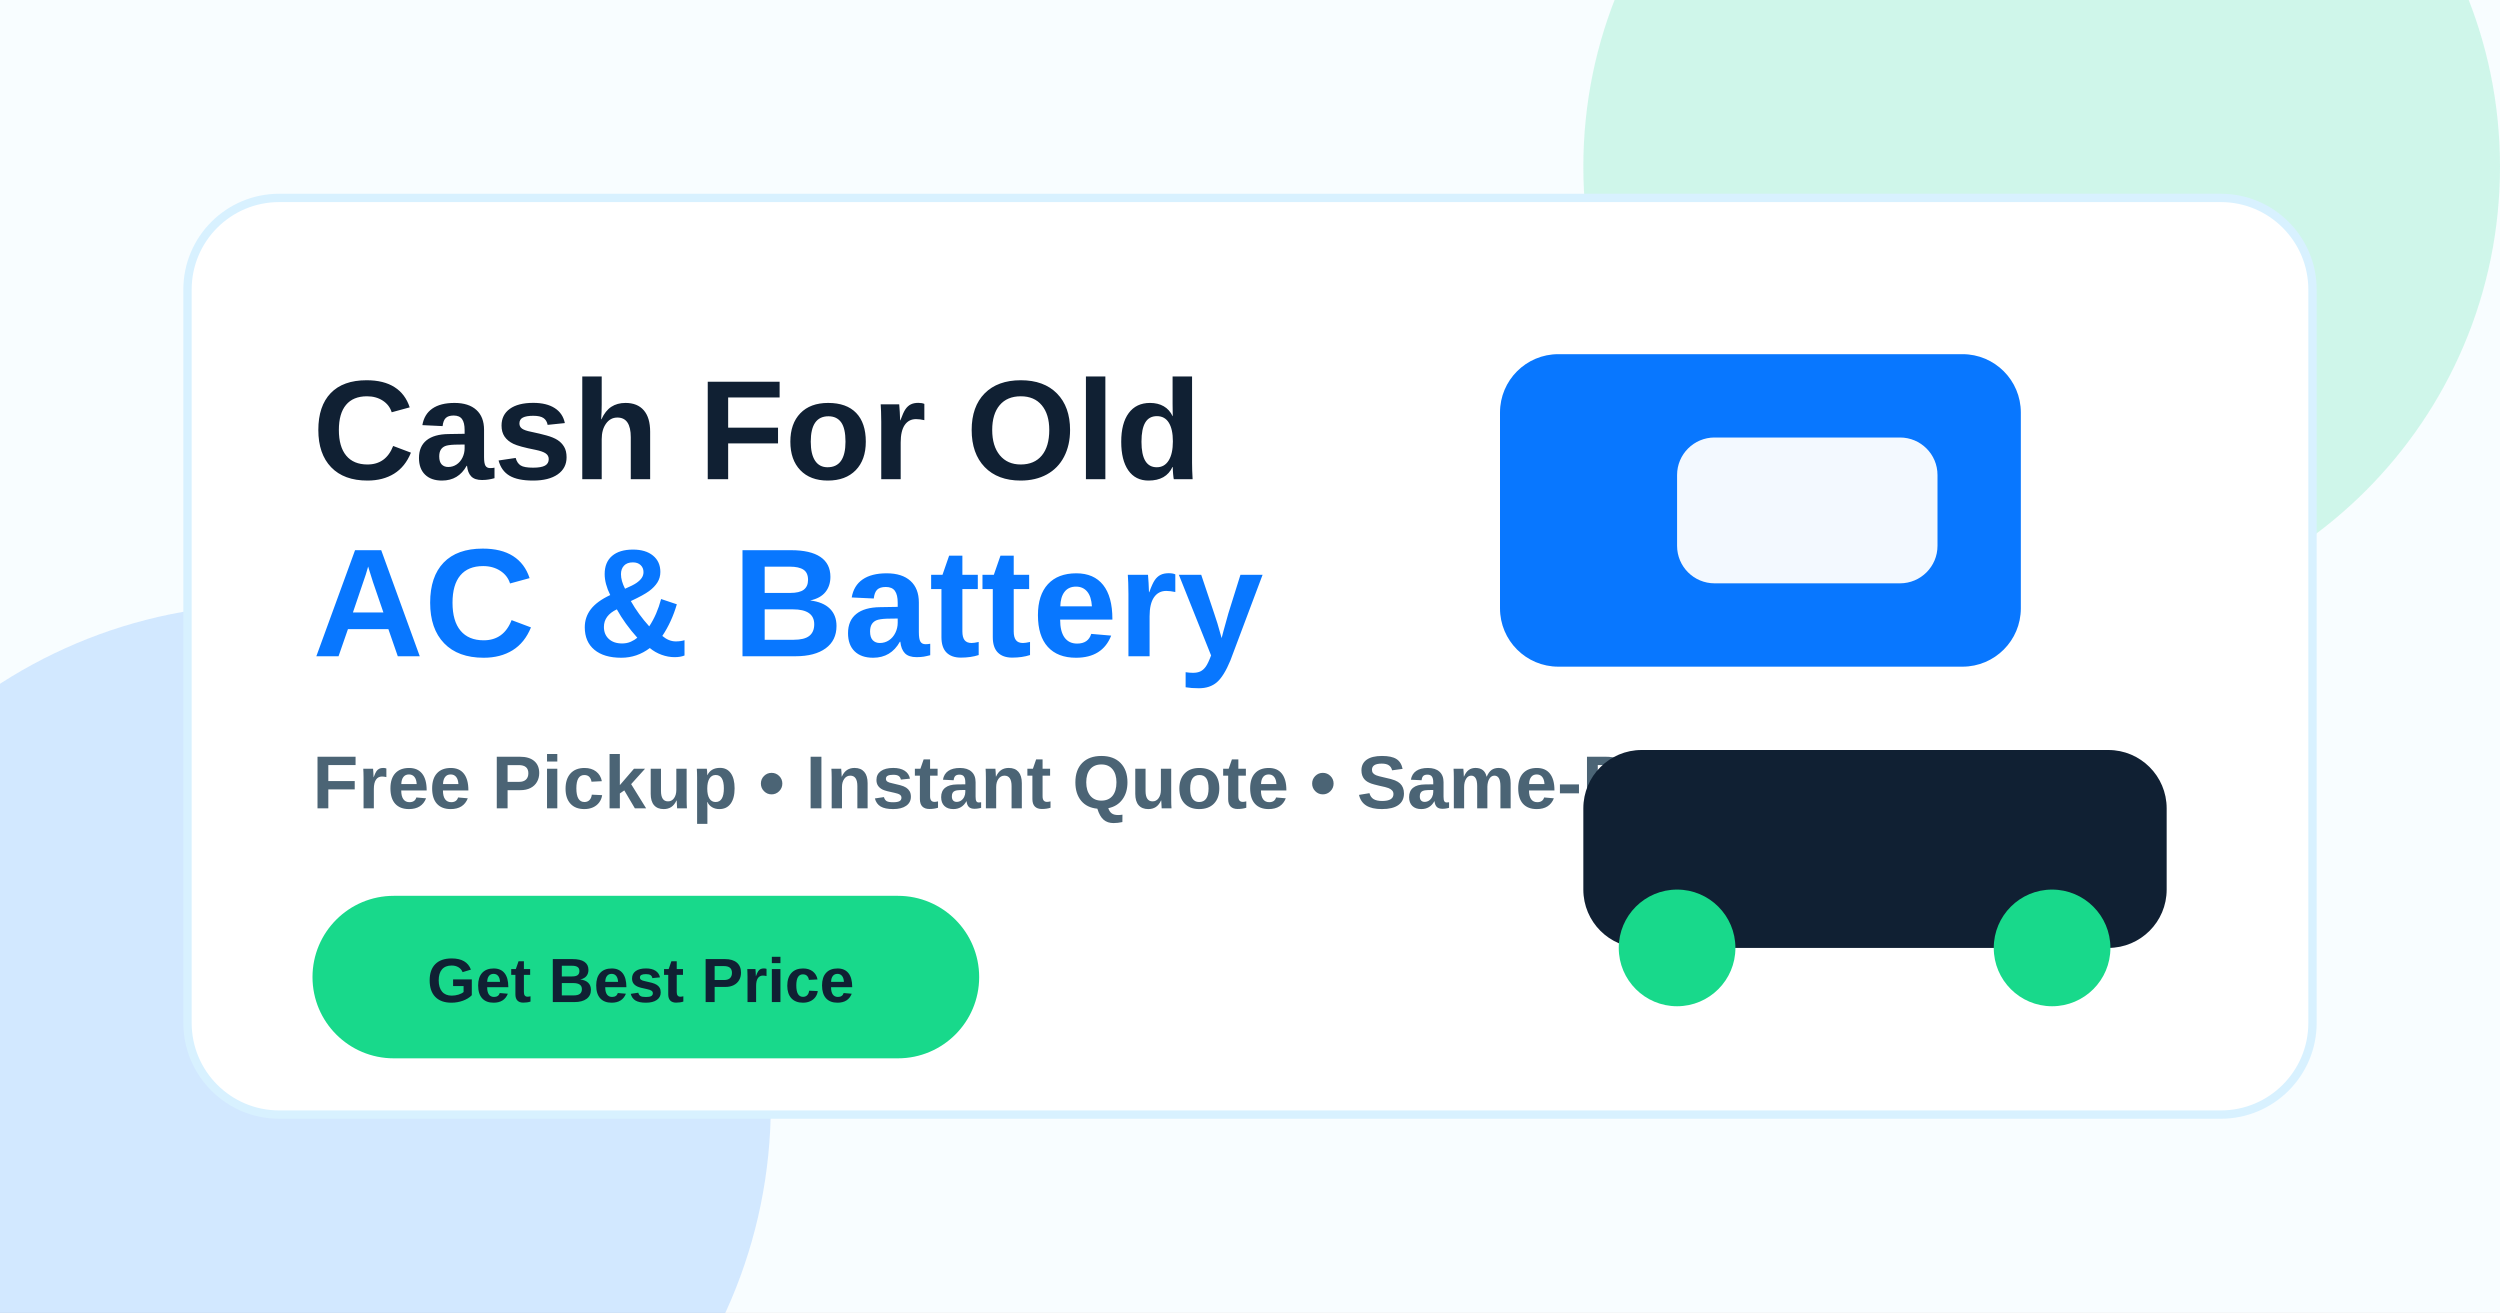
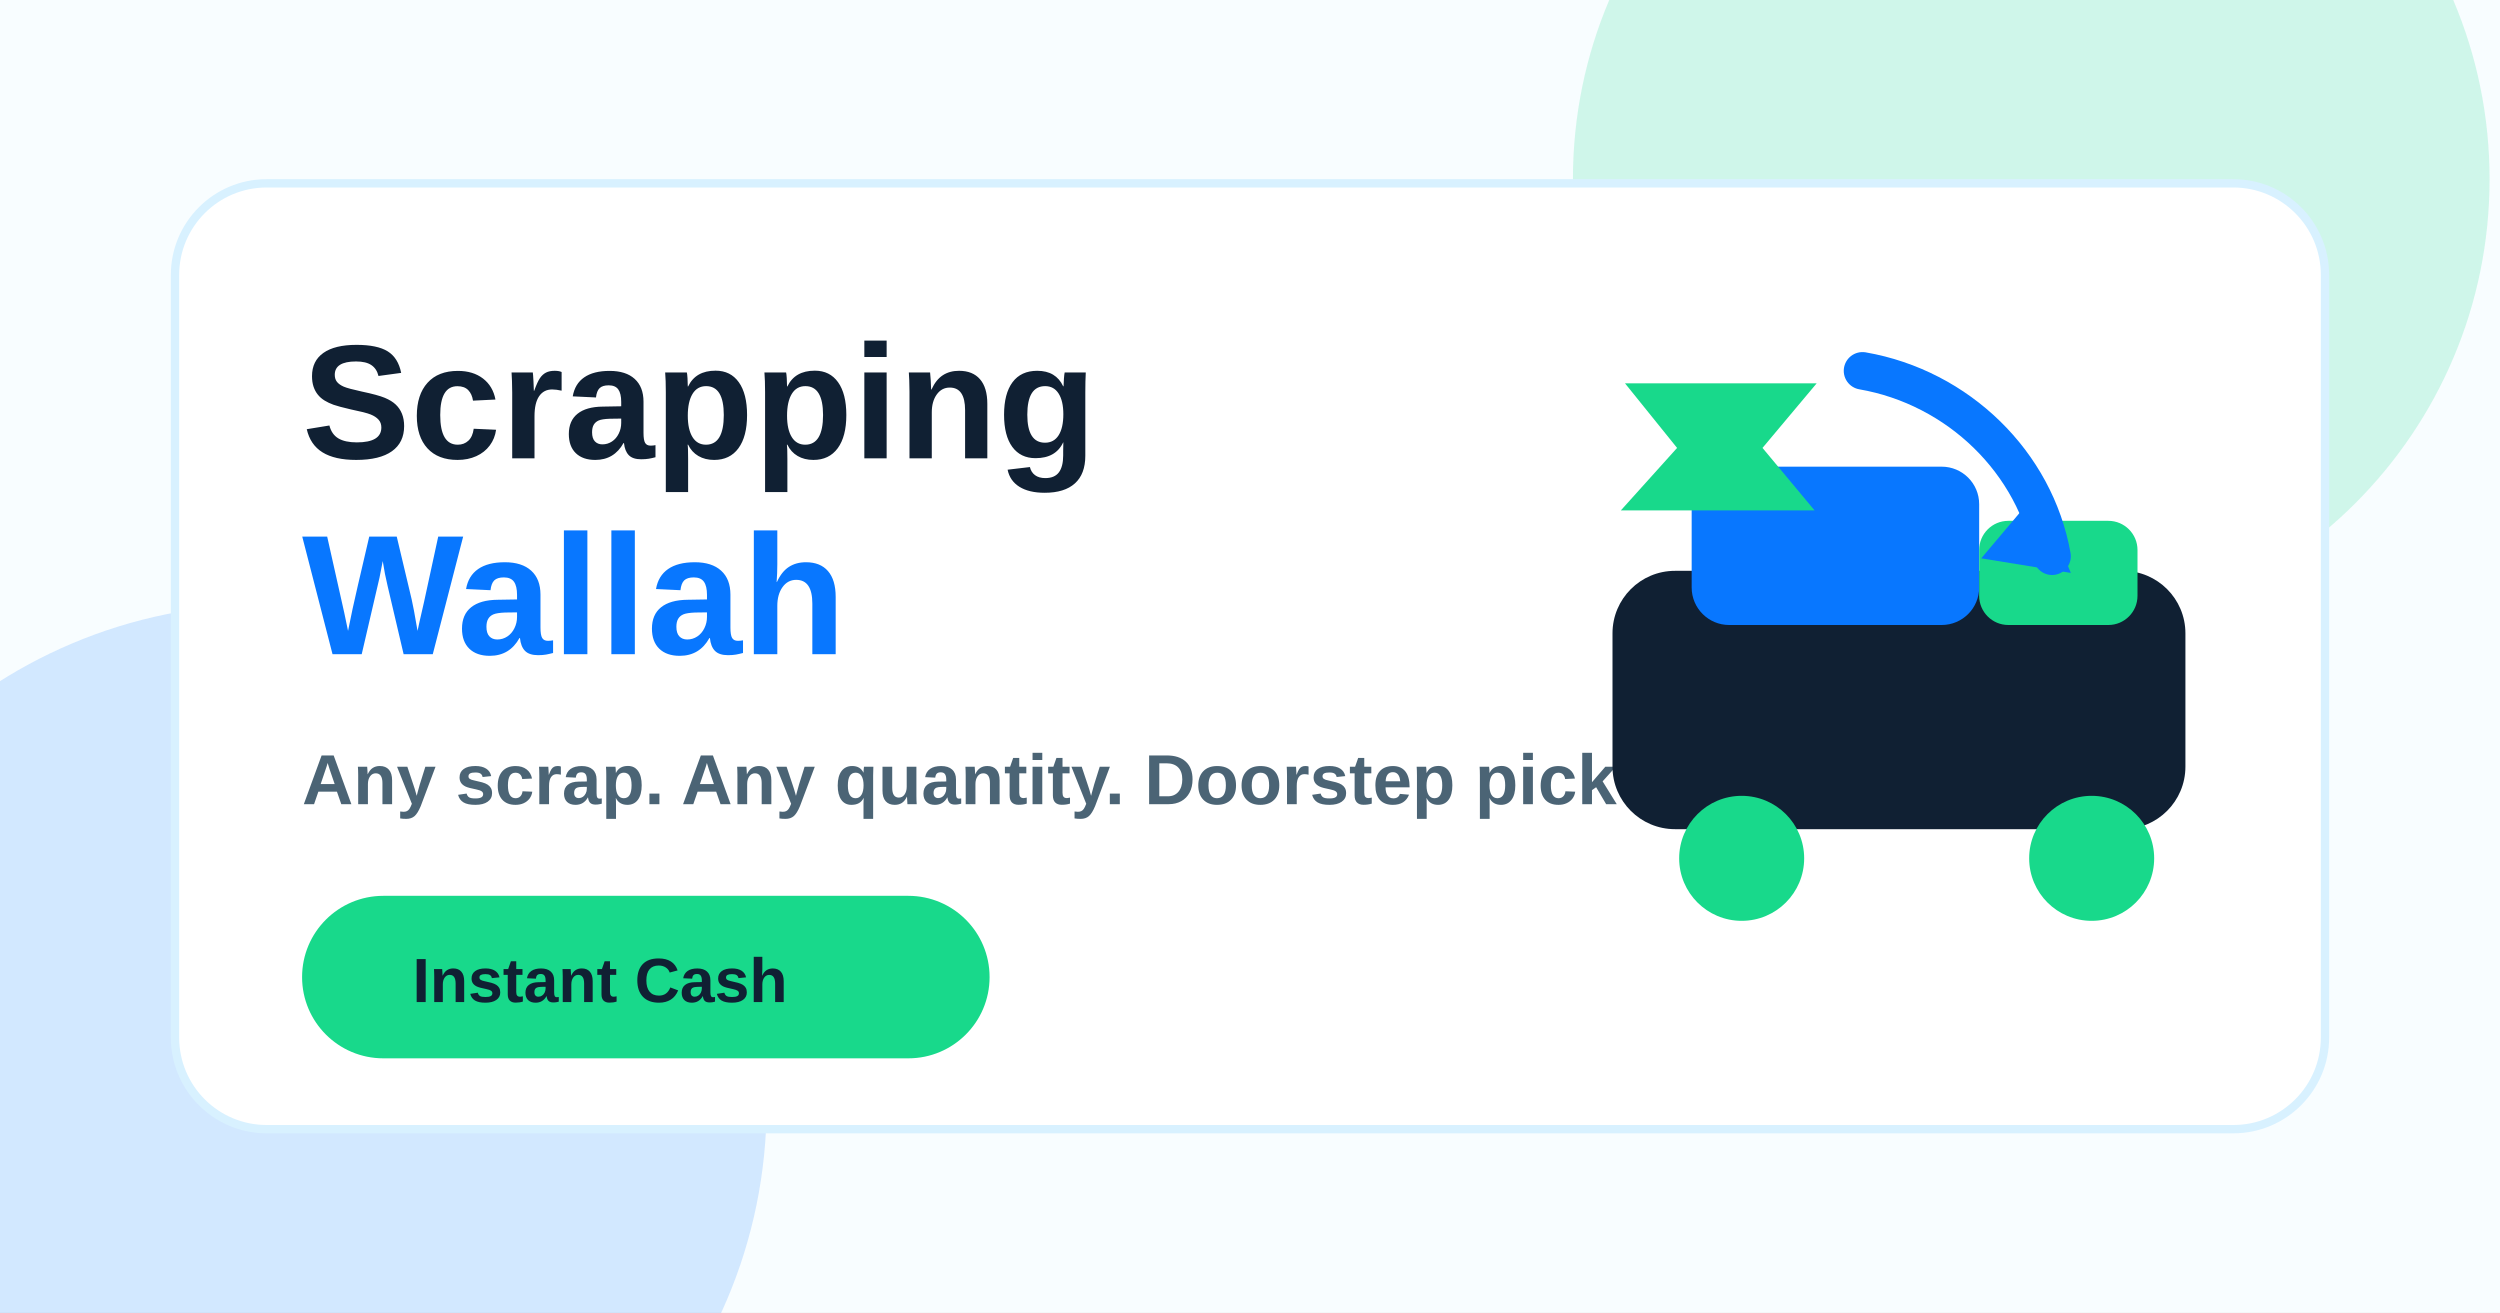
<svg xmlns="http://www.w3.org/2000/svg" width="1200" height="630" viewBox="0 0 1200 630">
  <rect width="1200" height="630" fill="#f8fdff" />
-   <circle cx="980" cy="80" r="220" fill="#18d98b" opacity=".18" />
-   <circle cx="130" cy="530" r="240" fill="#0877ff" opacity=".16" />
-   <rect x="90" y="95" width="1020" height="440" rx="44" fill="#fff" stroke="#d8f1ff" stroke-width="4" />
-   <text x="150" y="230" font-family="Arial, sans-serif" font-size="68" font-weight="900" fill="#102033">Cash For Old</text>
-   <text x="150" y="315" font-family="Arial, sans-serif" font-size="74" font-weight="900" fill="#0877ff">AC &amp; Battery</text>
-   <text x="150" y="388" font-family="Arial, sans-serif" font-size="36" font-weight="700" fill="#4b6475">Free Pickup • Instant Quote • Same-Day Payment</text>
-   <rect x="150" y="430" width="320" height="78" rx="39" fill="#18d98b" />
-   <text x="205" y="481" font-family="Arial, sans-serif" font-size="30" font-weight="900" fill="#102033">Get Best Price</text>
-   <rect x="720" y="170" width="250" height="150" rx="28" fill="#0877ff" />
-   <rect x="760" y="360" width="280" height="95" rx="28" fill="#102033" />
-   <rect x="805" y="210" width="125" height="70" rx="18" fill="#fff" opacity=".95" />
-   <circle cx="805" cy="455" r="28" fill="#18d98b" />
-   <circle cx="985" cy="455" r="28" fill="#18d98b" />
+   <circle cx="975" cy="86" r="220" fill="#18d98b" opacity=".18" />
+   <circle cx="128" cy="530" r="240" fill="#0877ff" opacity=".16" />
+   <rect x="84" y="88" width="1032" height="454" rx="44" fill="#fff" stroke="#d8f1ff" stroke-width="4" />
+   <text x="145" y="220" font-family="Arial, sans-serif" font-size="78" font-weight="900" fill="#102033">Scrapping</text>
+   <text x="145" y="314" font-family="Arial, sans-serif" font-size="82" font-weight="900" fill="#0877ff">Wallah</text>
+   <text x="145" y="386" font-family="Arial, sans-serif" font-size="34" font-weight="700" fill="#4b6475">Any scrap. Any quantity. Doorstep pickup.</text>
+   <rect x="145" y="430" width="330" height="78" rx="39" fill="#18d98b" />
+   <text x="198" y="481" font-family="Arial, sans-serif" font-size="30" font-weight="900" fill="#102033">Instant Cash</text>
+   <g transform="translate(720 154)">
+     <rect x="54" y="120" width="275" height="124" rx="30" fill="#102033" />
+     <rect x="92" y="70" width="138" height="76" rx="18" fill="#0877ff" />
+     <rect x="230" y="96" width="76" height="50" rx="14" fill="#18d98b" />
+     <circle cx="116" cy="258" r="30" fill="#18d98b" />
+     <circle cx="284" cy="258" r="30" fill="#18d98b" />
+     <path d="M60 30h92l-26 31 25 30H58l27-30-25-31Z" fill="#18d98b" />
+     <path d="M174 24c46 8 83 44 91 89" fill="none" stroke="#0877ff" stroke-width="18" stroke-linecap="round" />
+     <path d="m258 82 16 39-43-7" fill="#0877ff" />
+   </g>
</svg>
